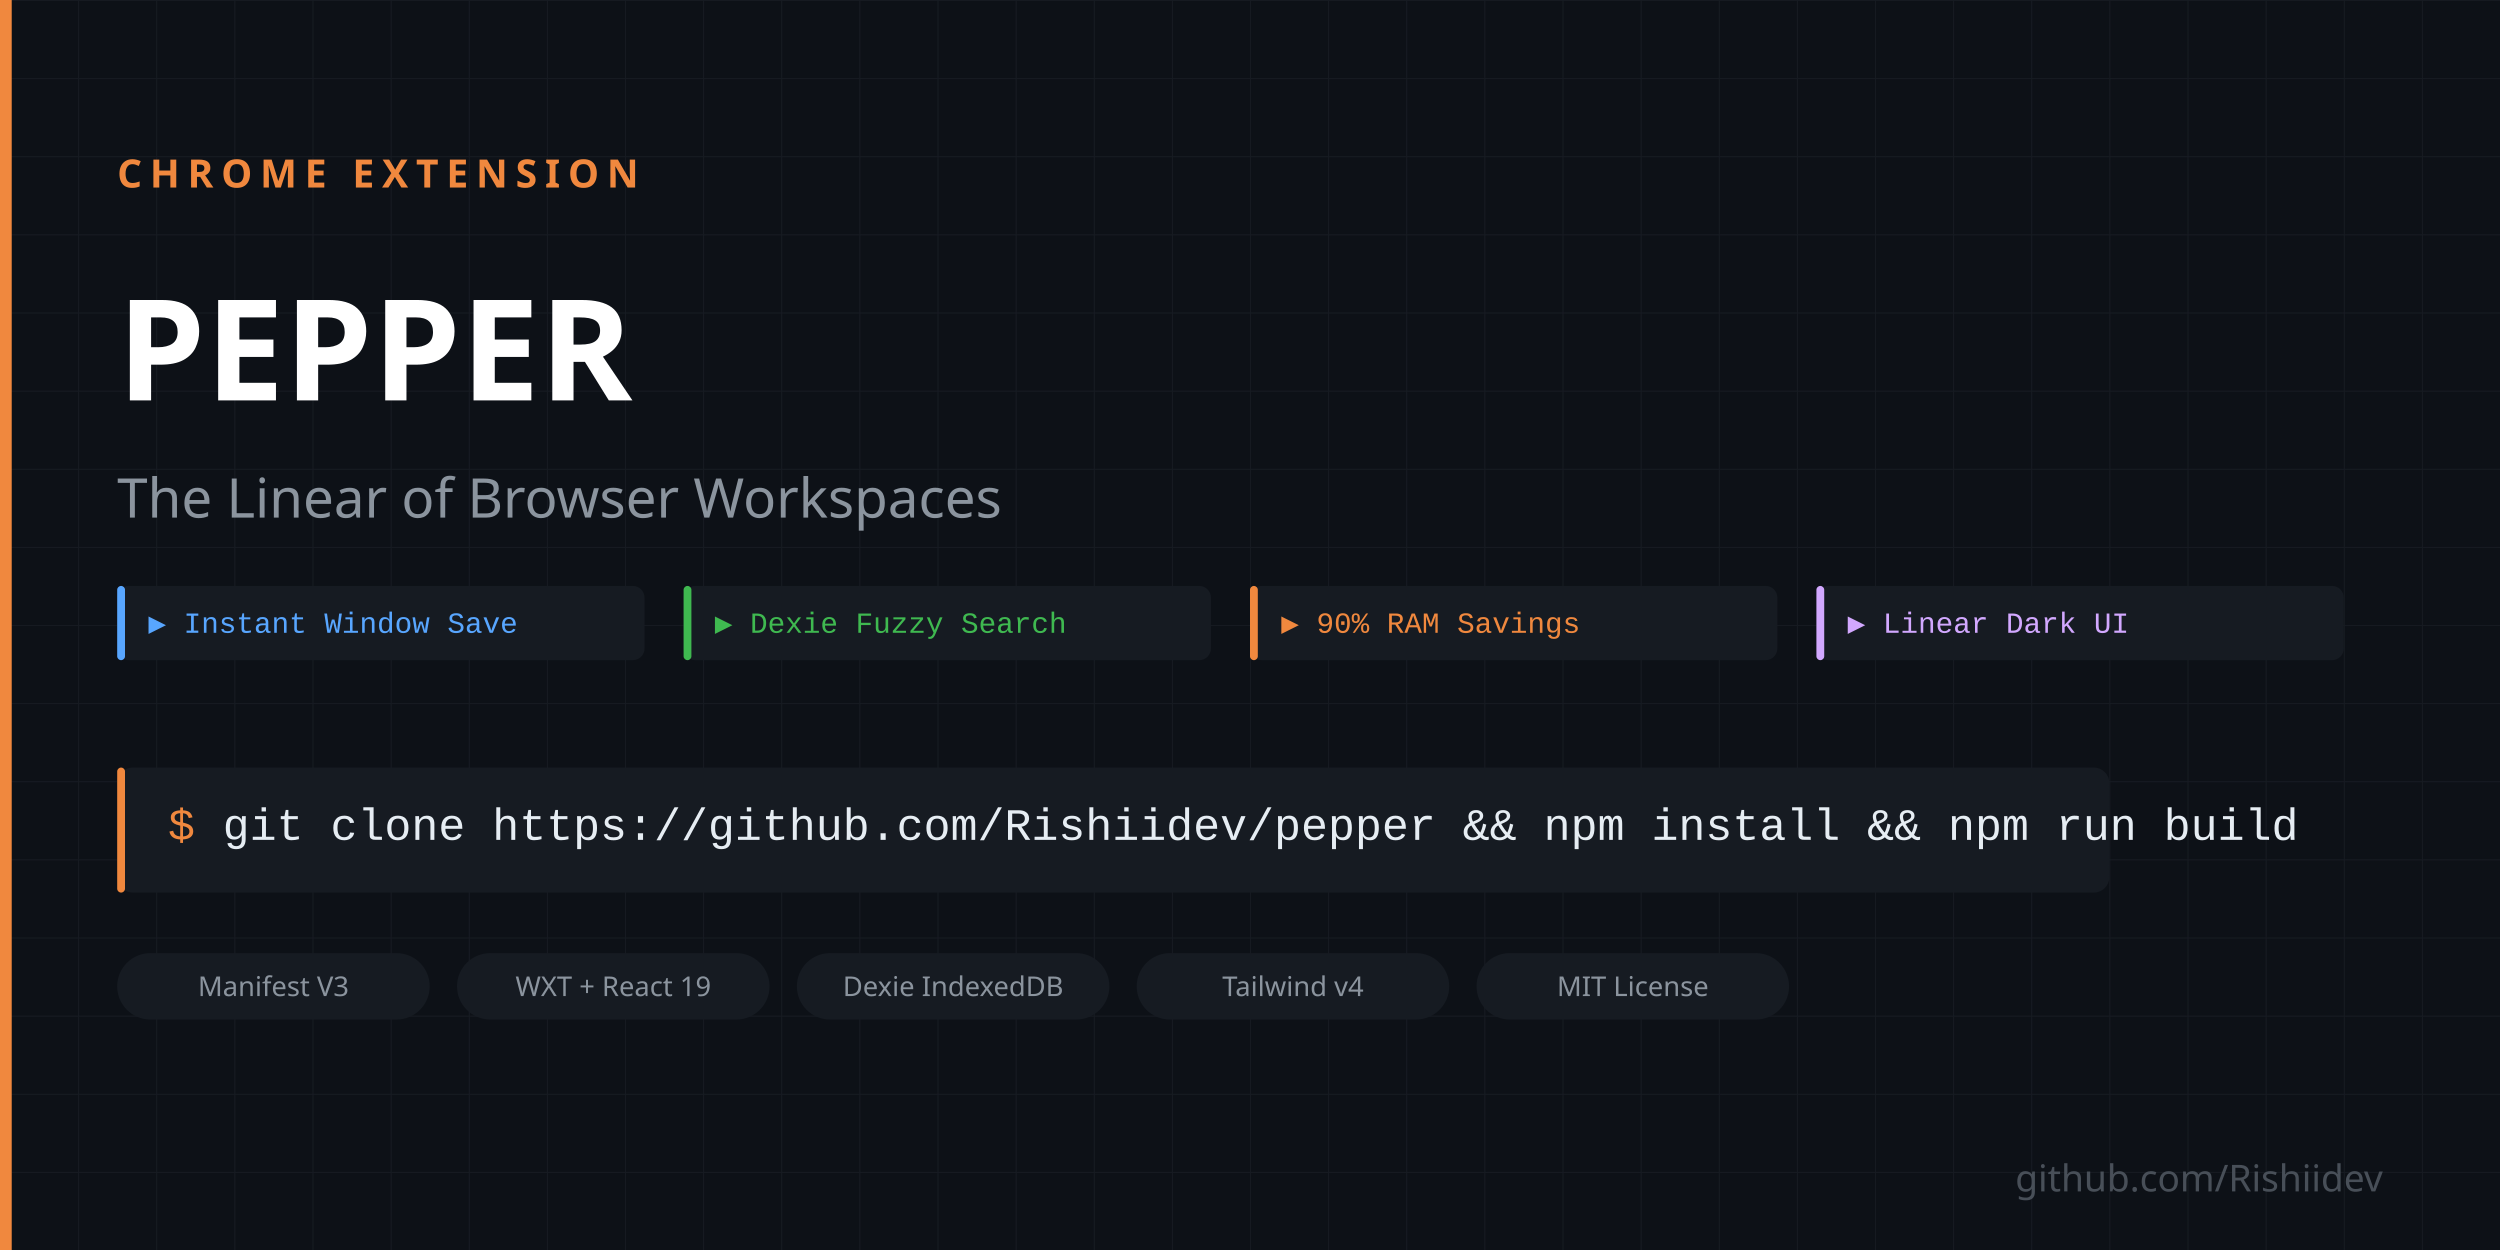
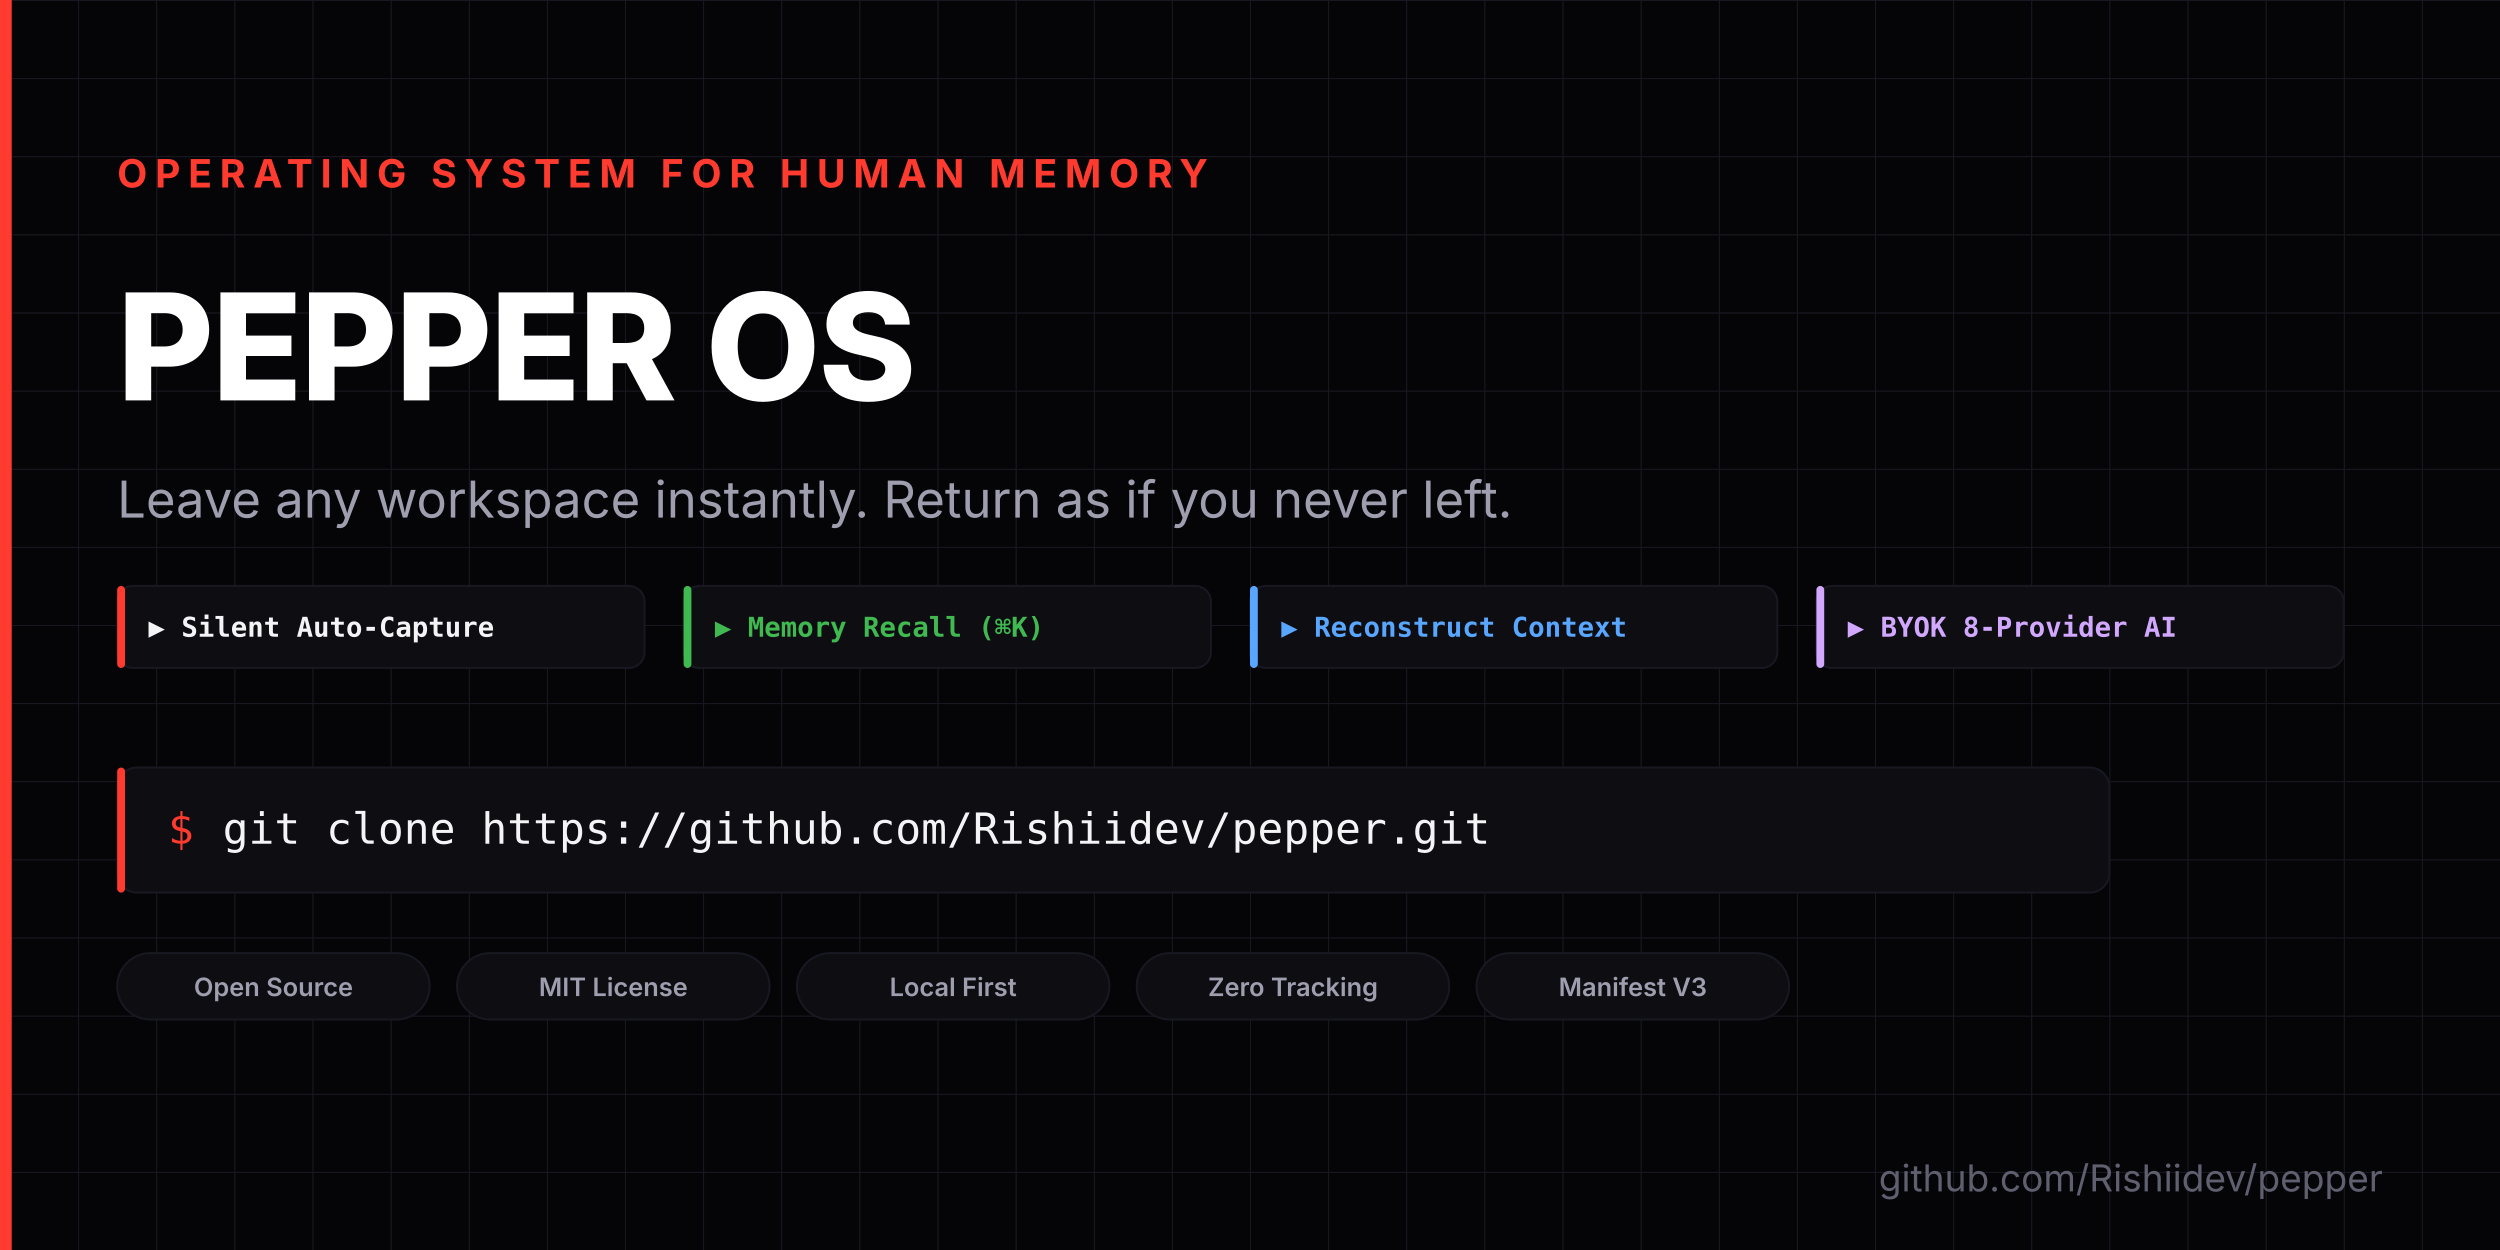
<svg xmlns="http://www.w3.org/2000/svg" width="1280" height="640">
-   <rect width="1280" height="640" fill="#0d1117" />
+   <rect width="1280" height="640" fill="#050507" />
  <defs>
    <pattern id="grid" width="40" height="40" patternUnits="userSpaceOnUse">
-       <path d="M 40 0 L 0 0 0 40" fill="none" stroke="#161b22" stroke-width="1" />
+       <path d="M 40 0 L 0 0 0 40" fill="none" stroke="#181822" stroke-width="1" />
    </pattern>
  </defs>
  <rect width="1280" height="640" fill="url(#grid)" />
-   <rect x="0" y="0" width="6" height="640" fill="#f0883e" />
-   <text x="60" y="96" font-family="system-ui, sans-serif" font-size="20" font-weight="600" fill="#f0883e" letter-spacing="4">CHROME EXTENSION</text>
-   <text x="60" y="205" font-family="system-ui, sans-serif" font-size="72" font-weight="800" fill="#ffffff">PEPPER</text>
-   <text x="60" y="265" font-family="system-ui, sans-serif" font-size="28" fill="#8b949e">The Linear of Browser Workspaces</text>
-   <rect x="60" y="300" width="270" height="38" rx="6" fill="#161b22" />
-   <rect x="60" y="300" width="4" height="38" rx="2" fill="#58a6ff" />
-   <text x="76" y="324" font-family="'Courier New', monospace" font-size="15" fill="#58a6ff">▶ Instant Window Save</text>
-   <rect x="350" y="300" width="270" height="38" rx="6" fill="#161b22" />
-   <rect x="350" y="300" width="4" height="38" rx="2" fill="#3fb950" />
-   <text x="366" y="324" font-family="'Courier New', monospace" font-size="15" fill="#3fb950">▶ Dexie Fuzzy Search</text>
-   <rect x="640" y="300" width="270" height="38" rx="6" fill="#161b22" />
-   <rect x="640" y="300" width="4" height="38" rx="2" fill="#f0883e" />
-   <text x="656" y="324" font-family="'Courier New', monospace" font-size="15" fill="#f0883e">▶ 90% RAM Savings</text>
-   <rect x="930" y="300" width="270" height="38" rx="6" fill="#161b22" />
-   <rect x="930" y="300" width="4" height="38" rx="2" fill="#d2a8ff" />
-   <text x="946" y="324" font-family="'Courier New', monospace" font-size="15" fill="#d2a8ff">▶ Linear Dark UI</text>
-   <rect x="60" y="393" width="1020" height="64" rx="8" fill="#161b22" />
-   <rect x="60" y="393" width="4" height="64" rx="2" fill="#f0883e" />
-   <text x="86" y="430" font-family="'Courier New', monospace" font-size="23" fill="#f0883e">$</text>
-   <text x="114" y="430" font-family="'Courier New', monospace" font-size="23" fill="#e6edf3">git clone https://github.com/Rishiidev/pepper &amp;&amp; npm install &amp;&amp; npm run build</text>
-   <rect x="60" y="488" width="160" height="34" rx="17" fill="#161b22" />
-   <text x="140" y="510" font-family="system-ui, sans-serif" font-size="14" fill="#8b949e" text-anchor="middle">Manifest V3</text>
-   <rect x="234" y="488" width="160" height="34" rx="17" fill="#161b22" />
-   <text x="314" y="510" font-family="system-ui, sans-serif" font-size="14" fill="#8b949e" text-anchor="middle">WXT + React 19</text>
-   <rect x="408" y="488" width="160" height="34" rx="17" fill="#161b22" />
-   <text x="488" y="510" font-family="system-ui, sans-serif" font-size="14" fill="#8b949e" text-anchor="middle">Dexie IndexedDB</text>
-   <rect x="582" y="488" width="160" height="34" rx="17" fill="#161b22" />
-   <text x="662" y="510" font-family="system-ui, sans-serif" font-size="14" fill="#8b949e" text-anchor="middle">Tailwind v4</text>
-   <rect x="756" y="488" width="160" height="34" rx="17" fill="#161b22" />
-   <text x="836" y="510" font-family="system-ui, sans-serif" font-size="14" fill="#8b949e" text-anchor="middle">MIT License</text>
-   <text x="1220" y="610" font-family="system-ui, sans-serif" font-size="19" fill="#484f58" text-anchor="end">github.com/Rishiidev</text>
+   <rect x="0" y="0" width="6" height="640" fill="#FF3B30" />
+   <text x="60" y="96" font-family="system-ui, -apple-system, sans-serif" font-size="20" font-weight="700" fill="#FF3B30" letter-spacing="4">OPERATING SYSTEM FOR HUMAN MEMORY</text>
+   <text x="60" y="205" font-family="system-ui, -apple-system, sans-serif" font-size="76" font-weight="800" fill="#ffffff" letter-spacing="-1">PEPPER OS</text>
+   <text x="60" y="265" font-family="system-ui, -apple-system, sans-serif" font-size="26" fill="#9E9EAF">Leave any workspace instantly. Return as if you never left.</text>
+   <rect x="60" y="300" width="270" height="42" rx="8" fill="#0D0D12" stroke="#181822" stroke-width="1" />
+   <rect x="60" y="300" width="4" height="42" rx="2" fill="#FF3B30" />
+   <text x="76" y="326" font-family="'JetBrains Mono', monospace" font-size="14" font-weight="600" fill="#F4F4F6">▶ Silent Auto-Capture</text>
+   <rect x="350" y="300" width="270" height="42" rx="8" fill="#0D0D12" stroke="#181822" stroke-width="1" />
+   <rect x="350" y="300" width="4" height="42" rx="2" fill="#3fb950" />
+   <text x="366" y="326" font-family="'JetBrains Mono', monospace" font-size="14" font-weight="600" fill="#3fb950">▶ Memory Recall (⌘K)</text>
+   <rect x="640" y="300" width="270" height="42" rx="8" fill="#0D0D12" stroke="#181822" stroke-width="1" />
+   <rect x="640" y="300" width="4" height="42" rx="2" fill="#58a6ff" />
+   <text x="656" y="326" font-family="'JetBrains Mono', monospace" font-size="14" font-weight="600" fill="#58a6ff">▶ Reconstruct Context</text>
+   <rect x="930" y="300" width="270" height="42" rx="8" fill="#0D0D12" stroke="#181822" stroke-width="1" />
+   <rect x="930" y="300" width="4" height="42" rx="2" fill="#d2a8ff" />
+   <text x="946" y="326" font-family="'JetBrains Mono', monospace" font-size="14" font-weight="600" fill="#d2a8ff">▶ BYOK 8-Provider AI</text>
+   <rect x="60" y="393" width="1020" height="64" rx="10" fill="#0D0D12" stroke="#181822" stroke-width="1" />
+   <rect x="60" y="393" width="4" height="64" rx="2" fill="#FF3B30" />
+   <text x="86" y="432" font-family="'JetBrains Mono', monospace" font-size="22" fill="#FF3B30">$</text>
+   <text x="114" y="432" font-family="'JetBrains Mono', monospace" font-size="22" fill="#F4F4F6">git clone https://github.com/Rishiidev/pepper.git</text>
+   <rect x="60" y="488" width="160" height="34" rx="17" fill="#0D0D12" stroke="#181822" />
+   <text x="140" y="510" font-family="system-ui, -apple-system, sans-serif" font-size="13" font-weight="600" fill="#9E9EAF" text-anchor="middle">Open Source</text>
+   <rect x="234" y="488" width="160" height="34" rx="17" fill="#0D0D12" stroke="#181822" />
+   <text x="314" y="510" font-family="system-ui, -apple-system, sans-serif" font-size="13" font-weight="600" fill="#9E9EAF" text-anchor="middle">MIT License</text>
+   <rect x="408" y="488" width="160" height="34" rx="17" fill="#0D0D12" stroke="#181822" />
+   <text x="488" y="510" font-family="system-ui, -apple-system, sans-serif" font-size="13" font-weight="600" fill="#9E9EAF" text-anchor="middle">Local First</text>
+   <rect x="582" y="488" width="160" height="34" rx="17" fill="#0D0D12" stroke="#181822" />
+   <text x="662" y="510" font-family="system-ui, -apple-system, sans-serif" font-size="13" font-weight="600" fill="#9E9EAF" text-anchor="middle">Zero Tracking</text>
+   <rect x="756" y="488" width="160" height="34" rx="17" fill="#0D0D12" stroke="#181822" />
+   <text x="836" y="510" font-family="system-ui, -apple-system, sans-serif" font-size="13" font-weight="600" fill="#9E9EAF" text-anchor="middle">Manifest V3</text>
+   <text x="1220" y="610" font-family="system-ui, -apple-system, sans-serif" font-size="19" fill="#5F5F70" text-anchor="end">github.com/Rishiidev/pepper</text>
</svg>
